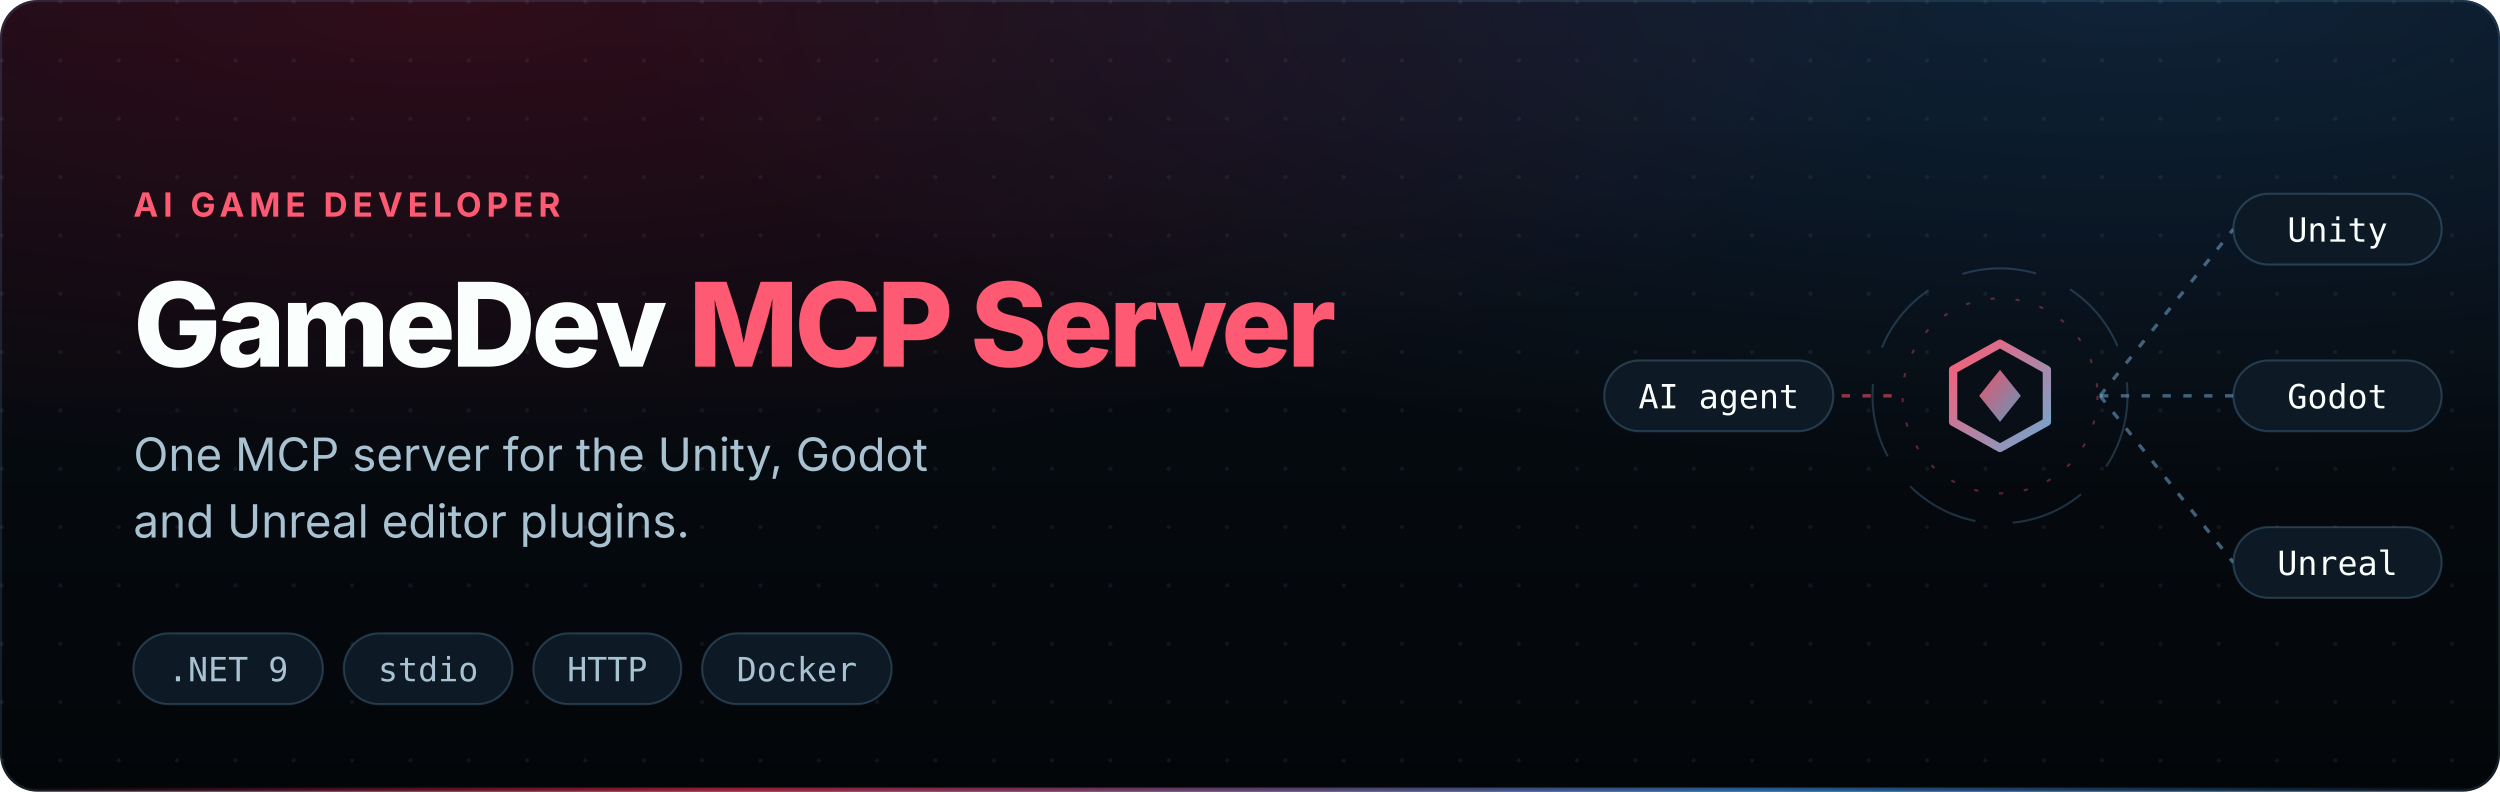
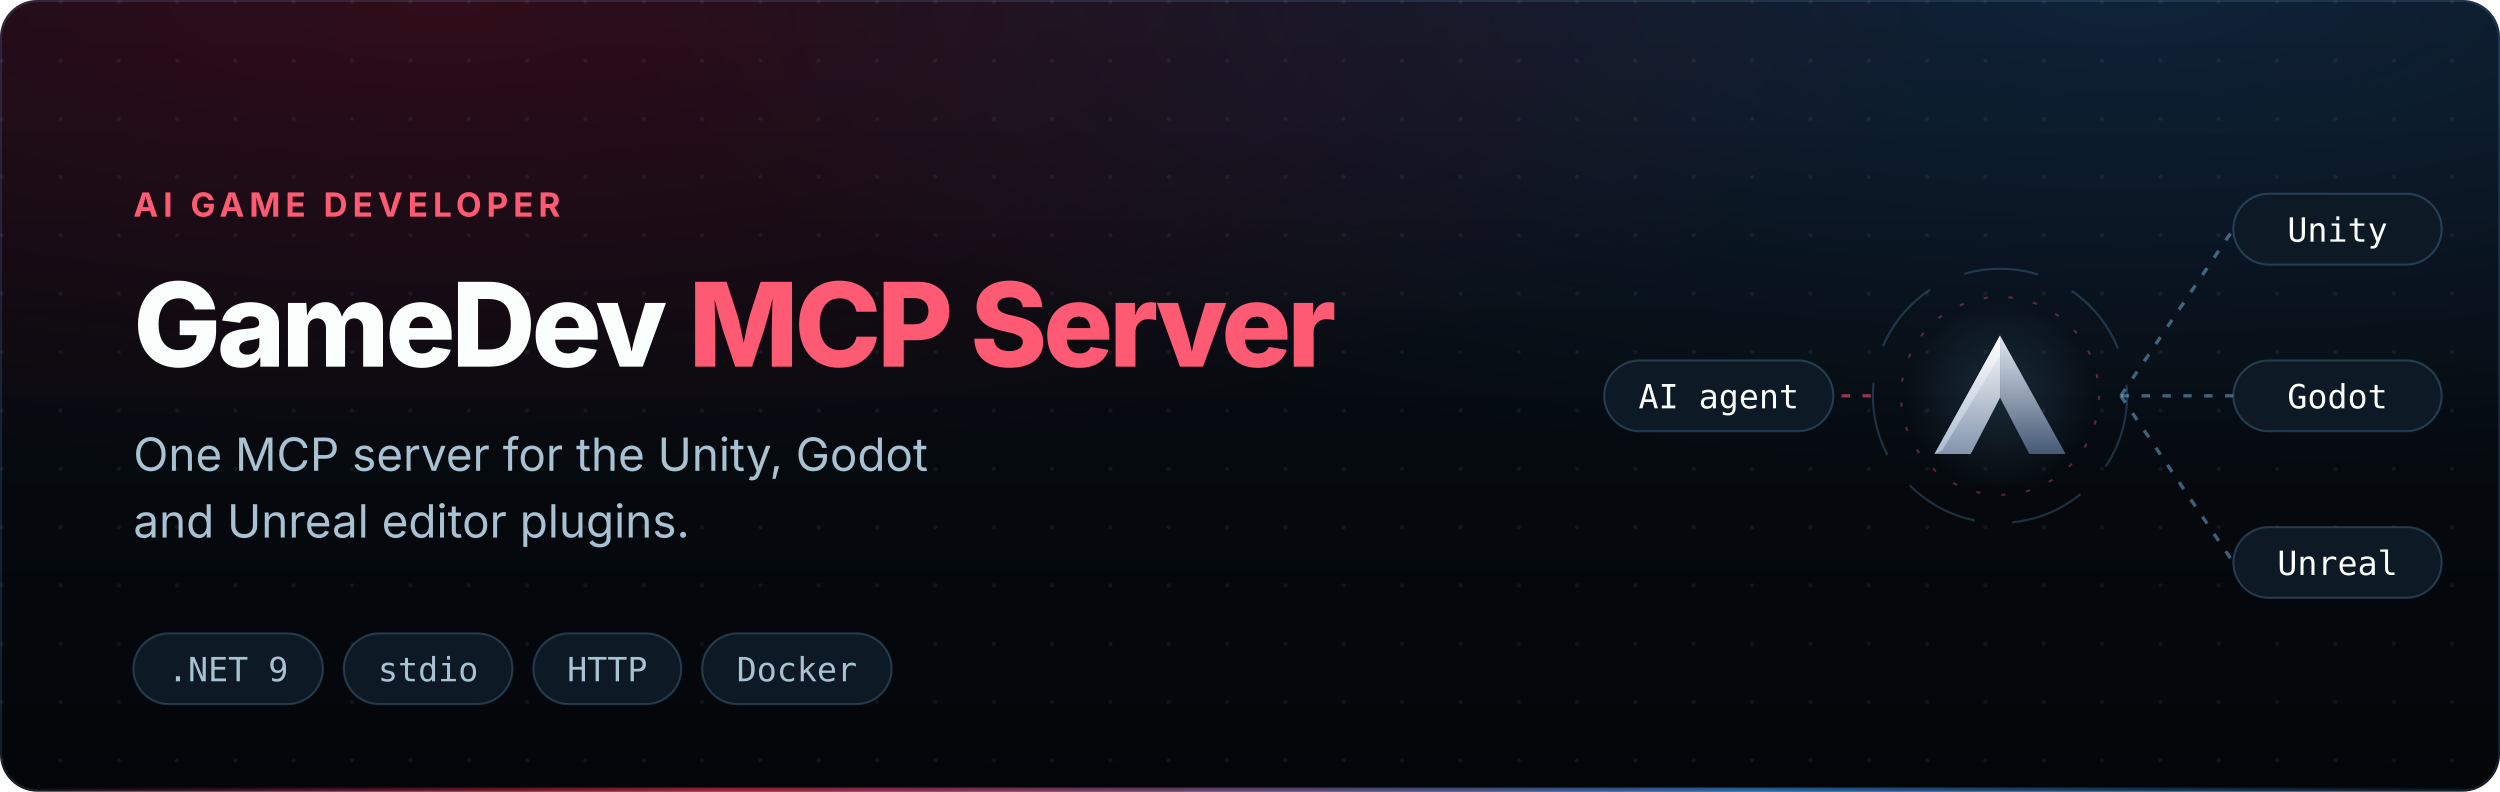
<svg xmlns="http://www.w3.org/2000/svg" width="1200" height="380" viewBox="0 0 1200 380" role="img" aria-label="GameDev MCP Server: one MCP server between AI agents and the Unity, Godot and Unreal editor plugins">
  <defs>
    <linearGradient id="bg" x1="0" y1="0" x2="0" y2="1">
      <stop offset="0" stop-color="#080F17" />
      <stop offset="1" stop-color="#030609" />
    </linearGradient>
    <radialGradient id="hzR" cx="0.18" cy="0" r="0.6">
      <stop offset="0" stop-color="#FF002A" stop-opacity="0.16" />
      <stop offset="1" stop-color="#FF002A" stop-opacity="0" />
    </radialGradient>
    <radialGradient id="hzB" cx="0.85" cy="0" r="0.6">
      <stop offset="0" stop-color="#3B9BFF" stop-opacity="0.14" />
      <stop offset="1" stop-color="#3B9BFF" stop-opacity="0" />
    </radialGradient>
    <pattern id="dots" width="28" height="28" patternUnits="userSpaceOnUse">
      <circle cx="1" cy="1" r="1" fill="#A8C2D2" fill-opacity="0.08" />
    </pattern>
    <linearGradient id="rule" x1="0" y1="0" x2="1" y2="0">
      <stop offset="0" stop-color="#FF002A" stop-opacity="0" />
      <stop offset="0.3" stop-color="#FF2448" stop-opacity="0.6" />
      <stop offset="0.7" stop-color="#3B9BFF" stop-opacity="0.55" />
      <stop offset="1" stop-color="#3B9BFF" stop-opacity="0" />
    </linearGradient>
    <linearGradient id="card" x1="0" y1="0" x2="0" y2="1">
      <stop offset="0" stop-color="#0C1620" />
      <stop offset="1" stop-color="#070D14" />
    </linearGradient>
+     <linearGradient id="logoL" gradientUnits="userSpaceOnUse" x1="512" y1="190" x2="512" y2="785">
+       <stop offset="0" stop-color="#FFFFFF" />
+       <stop offset="1" stop-color="#8395AD" />
+     </linearGradient>
+     <linearGradient id="logoR" gradientUnits="userSpaceOnUse" x1="512" y1="190" x2="512" y2="785">
+       <stop offset="0" stop-color="#E1E8F1" />
+       <stop offset="1" stop-color="#455974" />
+     </linearGradient>
+     <linearGradient id="logoB" gradientUnits="userSpaceOnUse" x1="512" y1="190" x2="512" y2="785">
+       <stop offset="0" stop-color="#FFFFFF" />
+       <stop offset="1" stop-color="#AABBD0" />
+     </linearGradient>
+     <radialGradient id="logoGlow">
+       <stop offset="0" stop-color="#6FA8D0" stop-opacity=".18" />
+       <stop offset="1" stop-color="#6FA8D0" stop-opacity="0" />
+     </radialGradient>
    <linearGradient id="brand" x1="0" y1="0" x2="1" y2="1">
      <stop offset="0" stop-color="#FF5A73" />
      <stop offset="1" stop-color="#6FA8D0" />
    </linearGradient>
    <clipPath id="frame">
      <rect width="1200" height="380" rx="18" />
    </clipPath>
  </defs>
  <style>
    .s { font-family: Inter, 'Segoe UI', system-ui, -apple-system, Helvetica, Arial, sans-serif; } .m { font-family: 'JetBrains Mono', 'Cascadia Code', Consolas, Menlo, monospace; white-space: pre; }
    .pulse { animation: pulse 3.2s ease-in-out infinite; transform-box: fill-box; transform-origin: center; }
    @keyframes pulse { 0%,100% { opacity: .85; transform: scale(1); } 50% { opacity: 1; transform: scale(1.04); } }
    .spin { animation: spin 40s linear infinite; transform-box: fill-box; transform-origin: center; }
    .spin.r { animation-duration: 60s; animation-direction: reverse; }
    @keyframes spin { to { transform: rotate(360deg); } }
    .blink { animation: blink 1.1s steps(1) infinite; } @keyframes blink { 50% { opacity: 0; } }
    
    @media (prefers-reduced-motion: reduce) { * { animation: none !important; } }
  </style>
  <g clip-path="url(#frame)">
    <rect width="1200" height="380" fill="url(#bg)" />
    <rect width="1200" height="380" fill="url(#hzR)" />
    <rect width="1200" height="380" fill="url(#hzB)" />
    <rect width="1200" height="380" fill="url(#dots)" />
    <text x="64" y="104" text-anchor="start" class="s" font-size="16" font-weight="700" letter-spacing="2.4" fill="#FF5A73">AI GAME DEVELOPER</text>
    <text x="64" y="176" class="s" font-size="56" font-weight="800" letter-spacing="-2" fill="#FAFFFD">GameDev <tspan fill="#FF5A73">MCP Server</tspan>
    </text>
    <text x="64" y="226" class="s" font-size="22" fill="#A8C2D2">One MCP server for the Unity, Godot</text>
    <text x="64" y="258" class="s" font-size="22" fill="#A8C2D2">and Unreal editor plugins.</text>
    <g transform="translate(64 304)">
      <rect width="91" height="34" rx="17" fill="#0D1A25" stroke="rgba(111,168,208,0.45)" stroke-opacity=".6" />
      <text x="45.5" y="23" text-anchor="middle" class="m" font-size="16" fill="#A8C2D2">.NET 9</text>
    </g>
    <g transform="translate(165 304)">
      <rect width="81" height="34" rx="17" fill="#0D1A25" stroke="rgba(111,168,208,0.45)" stroke-opacity=".6" />
      <text x="40.5" y="23" text-anchor="middle" class="m" font-size="16" fill="#A8C2D2">stdio</text>
    </g>
    <g transform="translate(256 304)">
      <rect width="71" height="34" rx="17" fill="#0D1A25" stroke="rgba(111,168,208,0.45)" stroke-opacity=".6" />
      <text x="35.5" y="23" text-anchor="middle" class="m" font-size="16" fill="#A8C2D2">HTTP</text>
    </g>
    <g transform="translate(337 304)">
      <rect width="91" height="34" rx="17" fill="#0D1A25" stroke="rgba(111,168,208,0.45)" stroke-opacity=".6" />
      <text x="45.5" y="23" text-anchor="middle" class="m" font-size="16" fill="#A8C2D2">Docker</text>
    </g>
-     <path id="w1" d="M884 190 L912 190" fill="none" stroke="#FF5A73" stroke-opacity=".55" stroke-width="1.6" stroke-dasharray="4 6" />
+     <path id="w1" d="M884 190 L902 190" fill="none" stroke="#FF5A73" stroke-opacity=".55" stroke-width="1.6" stroke-dasharray="4 6" />
    <circle r="4" fill="#FF5A73">
      <animateMotion dur="1.6s" begin="-0.0s" repeatCount="indefinite">
        <mpath href="#w1" />
      </animateMotion>
    </circle>
-     <path id="w2" d="M1008 190 L1072 110" fill="none" stroke="#6FA8D0" stroke-opacity=".55" stroke-width="1.6" stroke-dasharray="4 6" />
+     <path id="w2" d="M1018 190 L1072 110" fill="none" stroke="#6FA8D0" stroke-opacity=".55" stroke-width="1.6" stroke-dasharray="4 6" />
    <circle r="4" fill="#6FA8D0">
      <animateMotion dur="2.2s" begin="-0.0s" repeatCount="indefinite">
        <mpath href="#w2" />
      </animateMotion>
    </circle>
-     <path id="w3" d="M1008 190 L1072 190" fill="none" stroke="#6FA8D0" stroke-opacity=".55" stroke-width="1.6" stroke-dasharray="4 6" />
+     <path id="w3" d="M1018 190 L1072 190" fill="none" stroke="#6FA8D0" stroke-opacity=".55" stroke-width="1.6" stroke-dasharray="4 6" />
    <circle r="4" fill="#6FA8D0">
      <animateMotion dur="2.2s" begin="-0.6s" repeatCount="indefinite">
        <mpath href="#w3" />
      </animateMotion>
    </circle>
-     <path id="w4" d="M1008 190 L1072 270" fill="none" stroke="#6FA8D0" stroke-opacity=".55" stroke-width="1.6" stroke-dasharray="4 6" />
+     <path id="w4" d="M1018 190 L1072 270" fill="none" stroke="#6FA8D0" stroke-opacity=".55" stroke-width="1.6" stroke-dasharray="4 6" />
    <circle r="4" fill="#6FA8D0">
      <animateMotion dur="2.2s" begin="-1.2s" repeatCount="indefinite">
        <mpath href="#w4" />
      </animateMotion>
    </circle>
-     <circle class="spin" cx="960" cy="190" r="46.8" fill="none" stroke="#FF5A73" stroke-opacity=".35" stroke-dasharray="2 10" />
-     <circle class="spin r" cx="960" cy="190" r="61.2" fill="none" stroke="#6FA8D0" stroke-opacity=".25" stroke-dasharray="36 18" />
+     <circle cx="960" cy="190" r="45.0" fill="url(#logoGlow)" />
+     <circle class="spin" cx="960" cy="190" r="47.5" fill="none" stroke="#FF5A73" stroke-opacity=".35" stroke-dasharray="2 10" />
+     <circle class="spin r" cx="960" cy="190" r="61.0" fill="none" stroke="#6FA8D0" stroke-opacity=".25" stroke-dasharray="36 18" />
    <g class="pulse">
-       <polygon points="960.0,165.0 982.5,177.5 982.5,202.5 960.0,215.0 937.5,202.5 937.5,177.5" fill="#080F17" stroke="url(#brand)" stroke-width="4.0" stroke-linejoin="round" />
-       <polygon points="960.0,177.5 970.0,190.0 960.0,202.5 950.0,190.0" fill="url(#brand)" opacity=".9" />
+       <g transform="translate(910.77 142.40) scale(0.0962)">
+         <path d="M512 194 L512 504 L366 785 L185 785 Z" fill="url(#logoL)" />
+         <path d="M512 194 L839 785 L658 785 L512 504 Z" fill="url(#logoR)" />
+         <path d="M512 194 L512 294 L223 767 L185 785 Z" fill="url(#logoB)" />
+       </g>
    </g>
    <g transform="translate(770 173)">
      <rect width="110" height="34" rx="17" fill="#0D1A25" stroke="rgba(111,168,208,0.45)" stroke-opacity=".6" />
      <text x="55.0" y="23" text-anchor="middle" class="m" font-size="16" fill="#FAFFFD">AI agent</text>
    </g>
    <g transform="translate(1072 93)">
      <rect width="100" height="34" rx="17" fill="#0D1A25" stroke="rgba(111,168,208,0.45)" stroke-opacity=".6" />
      <text x="50.0" y="23" text-anchor="middle" class="m" font-size="16" fill="#FAFFFD">Unity</text>
    </g>
    <g transform="translate(1072 173)">
      <rect width="100" height="34" rx="17" fill="#0D1A25" stroke="rgba(111,168,208,0.45)" stroke-opacity=".6" />
      <text x="50.0" y="23" text-anchor="middle" class="m" font-size="16" fill="#FAFFFD">Godot</text>
    </g>
    <g transform="translate(1072 253)">
      <rect width="100" height="34" rx="17" fill="#0D1A25" stroke="rgba(111,168,208,0.45)" stroke-opacity=".6" />
      <text x="50.0" y="23" text-anchor="middle" class="m" font-size="16" fill="#FAFFFD">Unreal</text>
    </g>
    <rect x="0" y="378" width="1200" height="2" fill="url(#rule)" />
  </g>
  <rect x=".5" y=".5" width="1199" height="379" rx="18" fill="none" stroke="rgba(111,168,208,0.16)" />
</svg>
